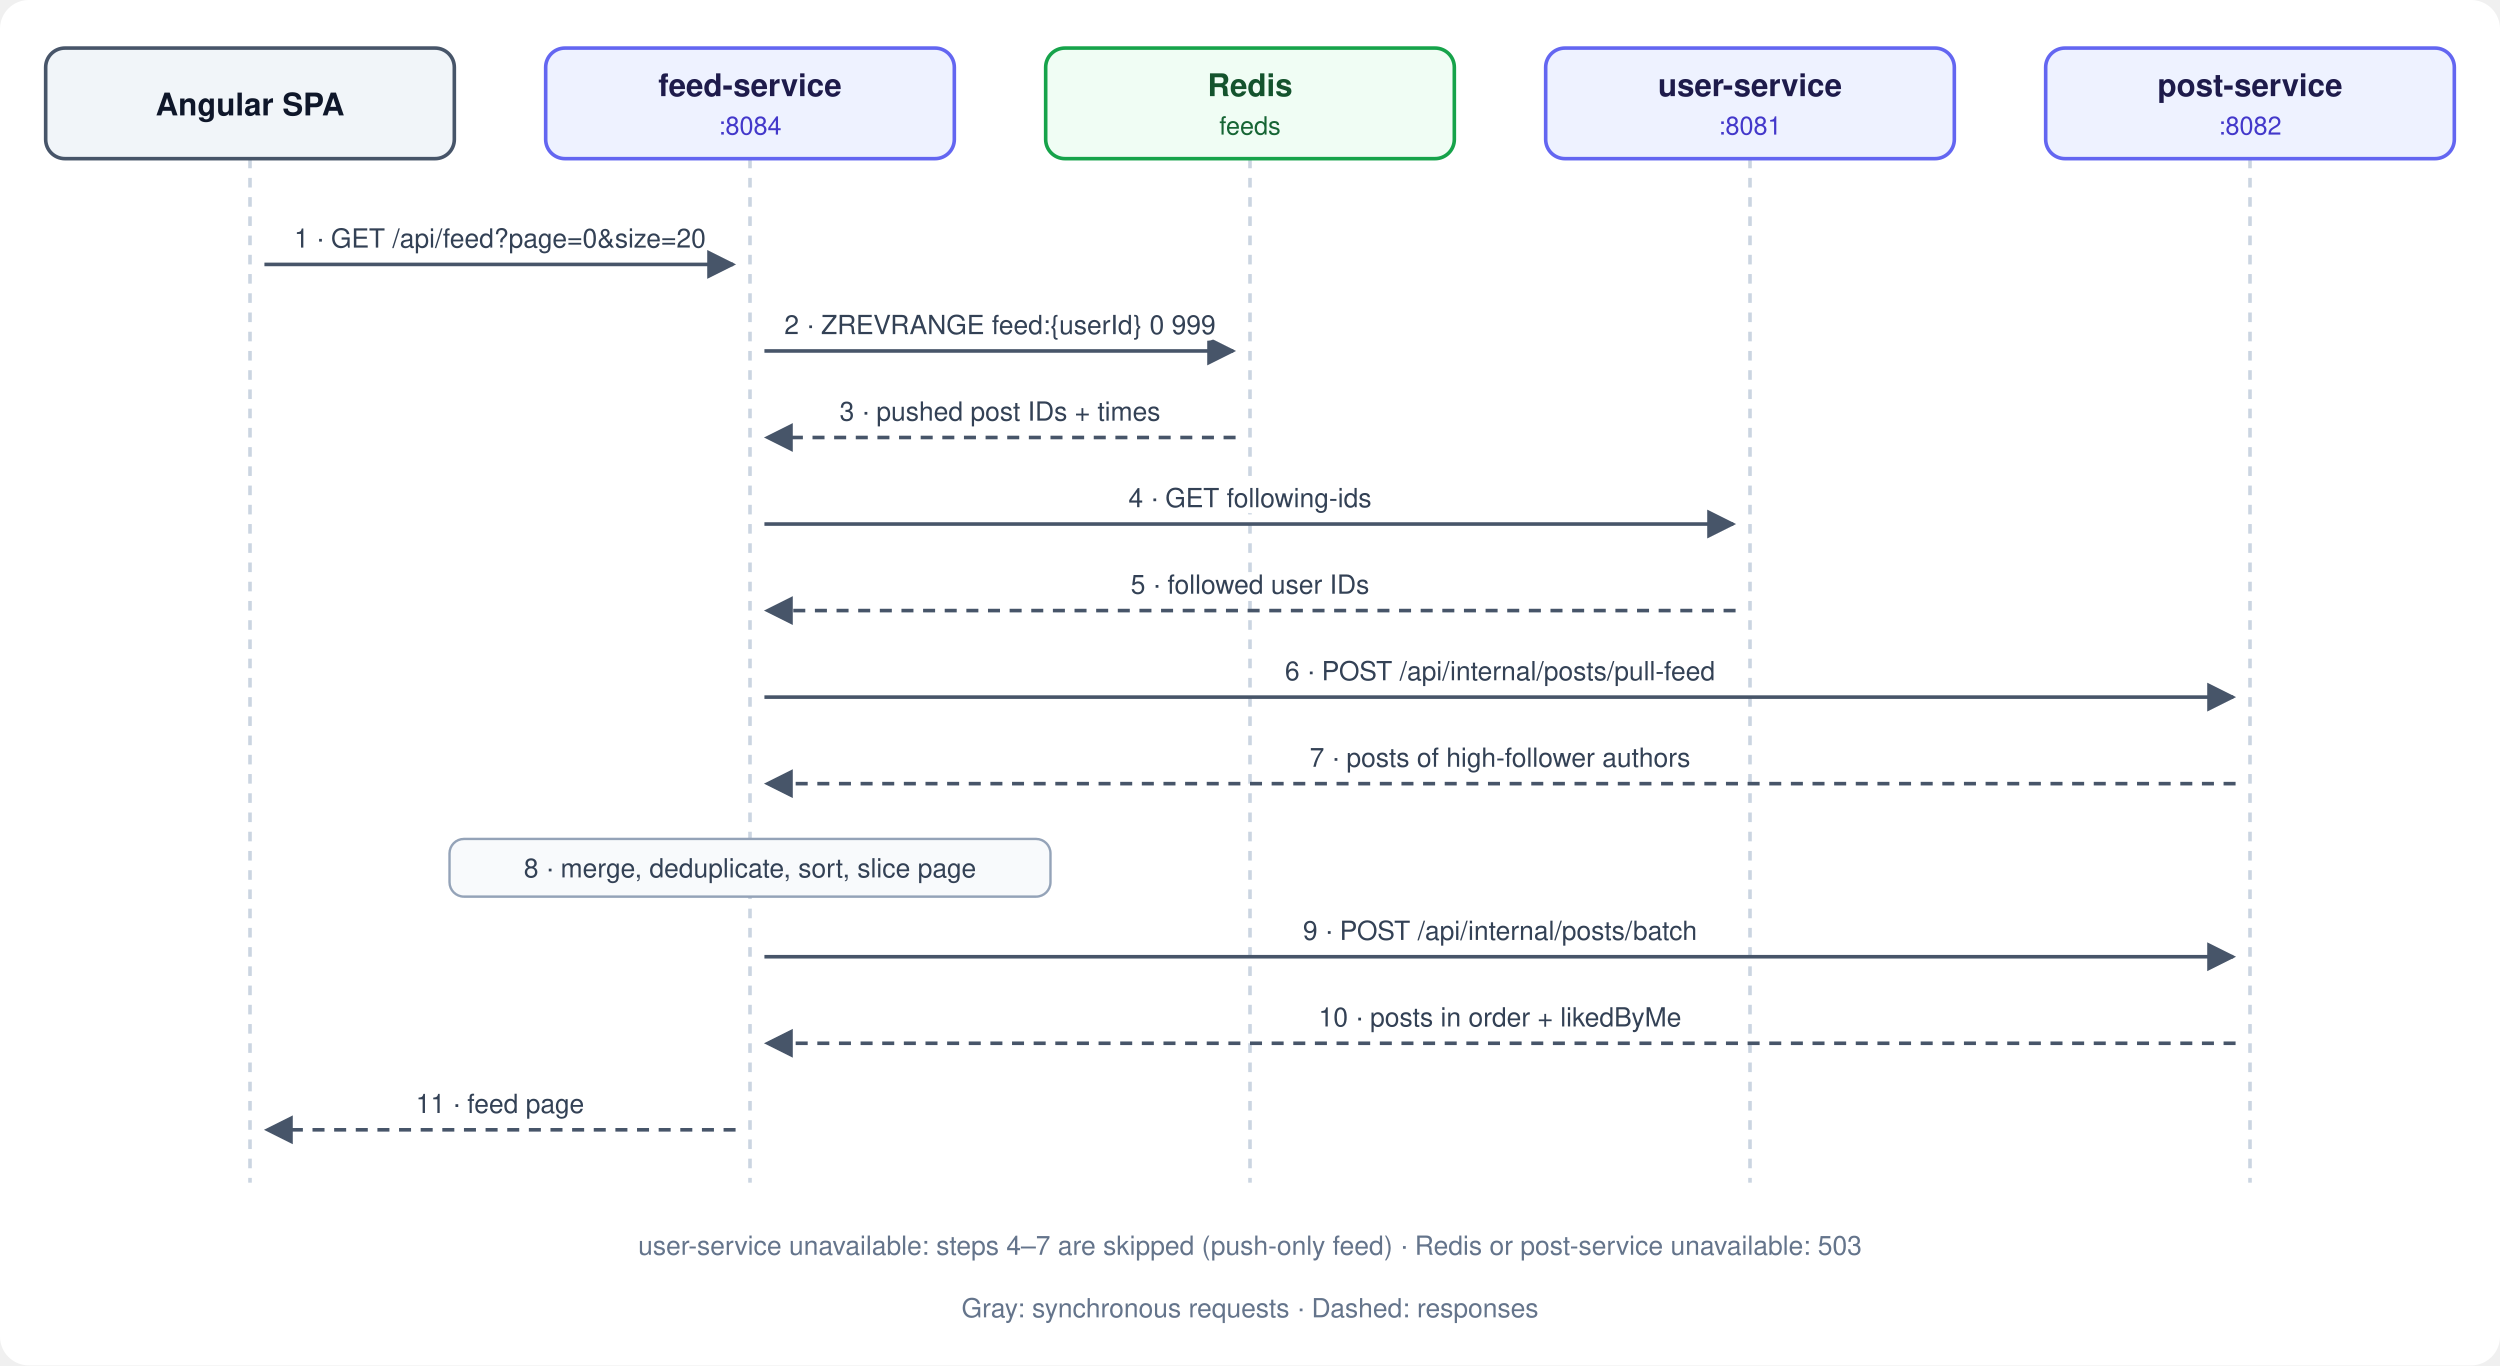
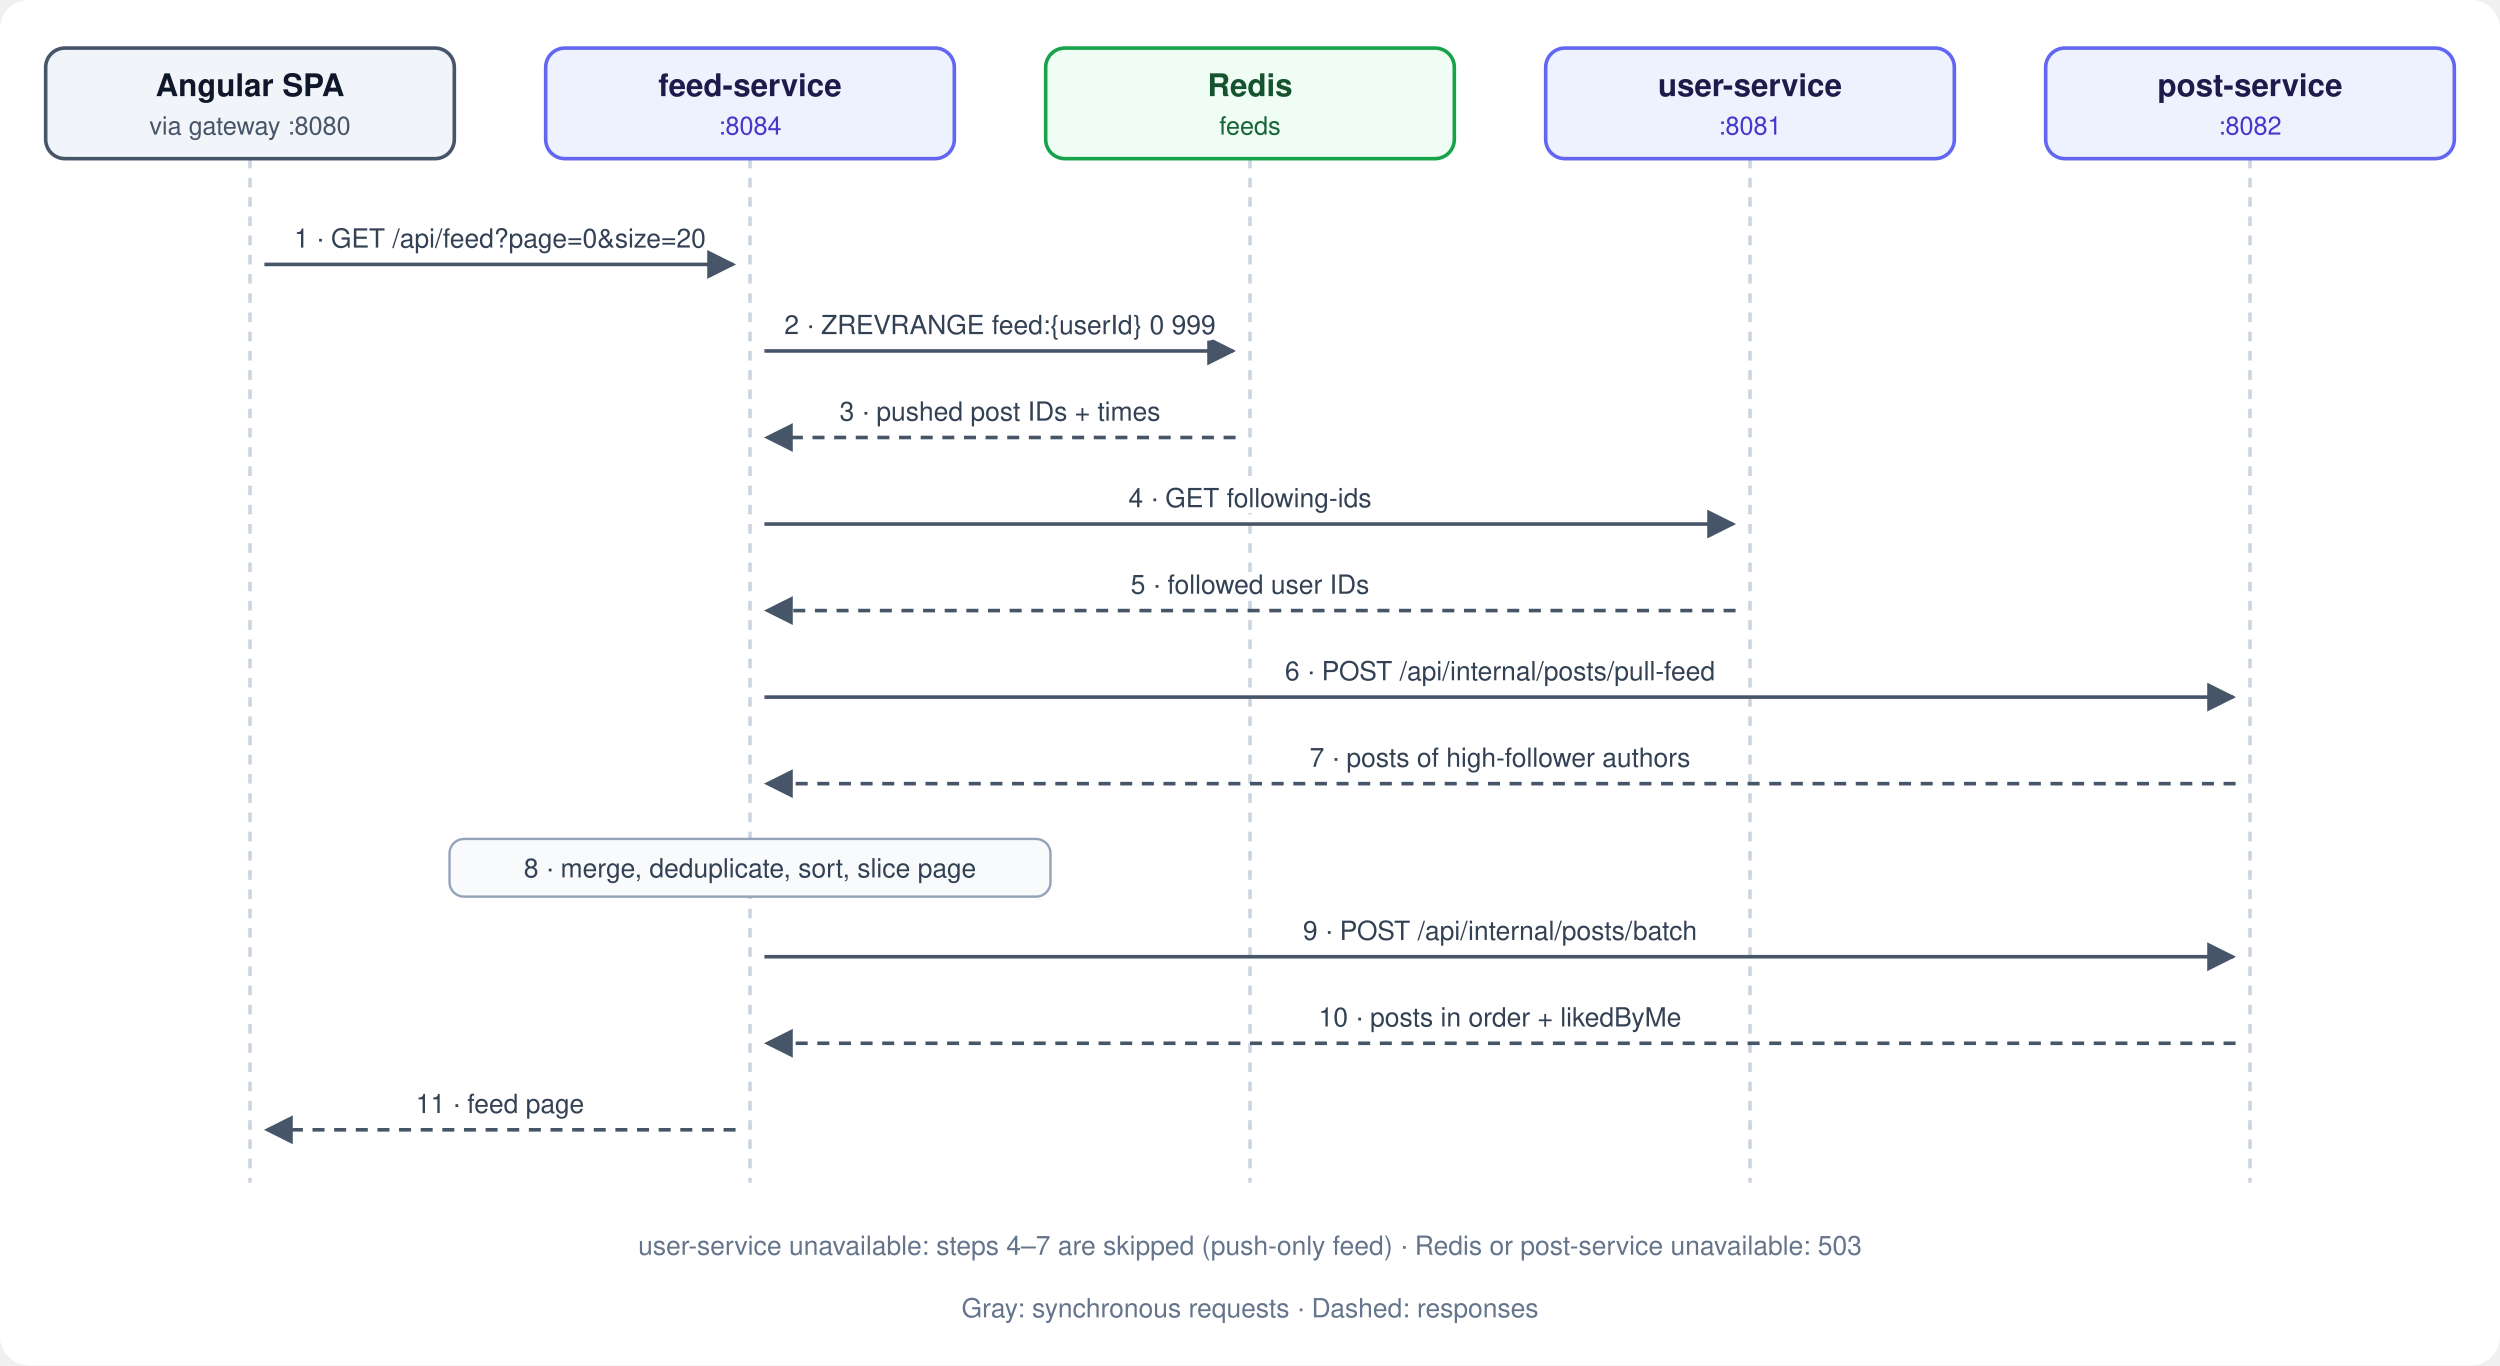
<svg xmlns="http://www.w3.org/2000/svg" viewBox="0 0 1040 568" width="1040" height="568" font-family="-apple-system, Segoe UI, Helvetica, Arial, sans-serif">
  <defs>
    <marker id="arrow-gray" viewBox="0 0 10 10" refX="9" refY="5" markerWidth="8" markerHeight="8" orient="auto-start-reverse">
      <path d="M0,0 L10,5 L0,10 z" fill="#475569" />
    </marker>
    <marker id="arrow-orange" viewBox="0 0 10 10" refX="9" refY="5" markerWidth="8" markerHeight="8" orient="auto-start-reverse">
      <path d="M0,0 L10,5 L0,10 z" fill="#EA580C" />
    </marker>
  </defs>
  <rect x="0" y="0" width="1040" height="568" rx="12" fill="#ffffff" />
  <path d="M104,66 V492" stroke="#CBD5E1" stroke-width="1.5" stroke-dasharray="4 4" fill="none" />
  <rect x="19" y="20" width="170" height="46" rx="8" fill="#F1F5F9" stroke="#475569" stroke-width="1.5" />
-   <text x="104" y="48" font-size="13" font-weight="600" text-anchor="middle" fill="#0F172A">Angular SPA</text>
+   <text x="104" y="40" font-size="13" font-weight="600" text-anchor="middle" fill="#0F172A">Angular SPA</text>
+   <text x="104" y="56" font-size="10.5" text-anchor="middle" fill="#475569">via gateway :8080</text>
  <path d="M312,66 V492" stroke="#CBD5E1" stroke-width="1.5" stroke-dasharray="4 4" fill="none" />
  <rect x="227" y="20" width="170" height="46" rx="8" fill="#EEF2FF" stroke="#6366F1" stroke-width="1.5" />
  <text x="312" y="40" font-size="13" font-weight="600" text-anchor="middle" fill="#1E1B4B">feed-service</text>
  <text x="312" y="56" font-size="10.5" text-anchor="middle" fill="#4338CA">:8084</text>
  <path d="M520,66 V492" stroke="#CBD5E1" stroke-width="1.5" stroke-dasharray="4 4" fill="none" />
  <rect x="435" y="20" width="170" height="46" rx="8" fill="#F0FDF4" stroke="#16A34A" stroke-width="1.5" />
  <text x="520" y="40" font-size="13" font-weight="600" text-anchor="middle" fill="#14532D">Redis</text>
  <text x="520" y="56" font-size="10.5" text-anchor="middle" fill="#166534">feeds</text>
  <path d="M728,66 V492" stroke="#CBD5E1" stroke-width="1.5" stroke-dasharray="4 4" fill="none" />
  <rect x="643" y="20" width="170" height="46" rx="8" fill="#EEF2FF" stroke="#6366F1" stroke-width="1.5" />
  <text x="728" y="40" font-size="13" font-weight="600" text-anchor="middle" fill="#1E1B4B">user-service</text>
  <text x="728" y="56" font-size="10.5" text-anchor="middle" fill="#4338CA">:8081</text>
  <path d="M936,66 V492" stroke="#CBD5E1" stroke-width="1.5" stroke-dasharray="4 4" fill="none" />
  <rect x="851" y="20" width="170" height="46" rx="8" fill="#EEF2FF" stroke="#6366F1" stroke-width="1.5" />
  <text x="936" y="40" font-size="13" font-weight="600" text-anchor="middle" fill="#1E1B4B">post-service</text>
  <text x="936" y="56" font-size="10.5" text-anchor="middle" fill="#4338CA">:8082</text>
  <path d="M110,110 H305" stroke="#475569" stroke-width="1.5" fill="none" marker-end="url(#arrow-gray)" />
  <text x="208" y="103" font-size="11" text-anchor="middle" fill="#334155" stroke="#ffffff" stroke-width="5" stroke-linejoin="round" paint-order="stroke">1 · GET /api/feed?page=0&amp;size=20</text>
  <path d="M318,146 H513" stroke="#475569" stroke-width="1.5" fill="none" marker-end="url(#arrow-gray)" />
  <text x="416" y="139" font-size="11" text-anchor="middle" fill="#334155" stroke="#ffffff" stroke-width="5" stroke-linejoin="round" paint-order="stroke">2 · ZREVRANGE feed:{userId} 0 999</text>
  <path d="M514,182 H319" stroke="#475569" stroke-width="1.5" fill="none" stroke-dasharray="5 4" marker-end="url(#arrow-gray)" />
  <text x="416" y="175" font-size="11" text-anchor="middle" fill="#334155" stroke="#ffffff" stroke-width="5" stroke-linejoin="round" paint-order="stroke">3 · pushed post IDs + times</text>
  <path d="M318,218 H721" stroke="#475569" stroke-width="1.5" fill="none" marker-end="url(#arrow-gray)" />
  <text x="520" y="211" font-size="11" text-anchor="middle" fill="#334155" stroke="#ffffff" stroke-width="5" stroke-linejoin="round" paint-order="stroke">4 · GET following-ids</text>
  <path d="M722,254 H319" stroke="#475569" stroke-width="1.5" fill="none" stroke-dasharray="5 4" marker-end="url(#arrow-gray)" />
  <text x="520" y="247" font-size="11" text-anchor="middle" fill="#334155" stroke="#ffffff" stroke-width="5" stroke-linejoin="round" paint-order="stroke">5 · followed user IDs</text>
  <path d="M318,290 H929" stroke="#475569" stroke-width="1.5" fill="none" marker-end="url(#arrow-gray)" />
  <text x="624" y="283" font-size="11" text-anchor="middle" fill="#334155" stroke="#ffffff" stroke-width="5" stroke-linejoin="round" paint-order="stroke">6 · POST /api/internal/posts/pull-feed</text>
  <path d="M930,326 H319" stroke="#475569" stroke-width="1.5" fill="none" stroke-dasharray="5 4" marker-end="url(#arrow-gray)" />
  <text x="624" y="319" font-size="11" text-anchor="middle" fill="#334155" stroke="#ffffff" stroke-width="5" stroke-linejoin="round" paint-order="stroke">7 · posts of high-follower authors</text>
  <rect x="187" y="349" width="250" height="24" rx="6" fill="#F8FAFC" stroke="#94A3B8" stroke-width="1" />
  <text x="312" y="365" font-size="11" text-anchor="middle" fill="#334155">8 · merge, deduplicate, sort, slice page</text>
  <path d="M318,398 H929" stroke="#475569" stroke-width="1.5" fill="none" marker-end="url(#arrow-gray)" />
  <text x="624" y="391" font-size="11" text-anchor="middle" fill="#334155" stroke="#ffffff" stroke-width="5" stroke-linejoin="round" paint-order="stroke">9 · POST /api/internal/posts/batch</text>
  <path d="M930,434 H319" stroke="#475569" stroke-width="1.5" fill="none" stroke-dasharray="5 4" marker-end="url(#arrow-gray)" />
  <text x="624" y="427" font-size="11" text-anchor="middle" fill="#334155" stroke="#ffffff" stroke-width="5" stroke-linejoin="round" paint-order="stroke">10 · posts in order + likedByMe</text>
  <path d="M306,470 H111" stroke="#475569" stroke-width="1.5" fill="none" stroke-dasharray="5 4" marker-end="url(#arrow-gray)" />
  <text x="208" y="463" font-size="11" text-anchor="middle" fill="#334155" stroke="#ffffff" stroke-width="5" stroke-linejoin="round" paint-order="stroke">11 · feed page</text>
  <text x="520" y="522" font-size="11" text-anchor="middle" fill="#64748B" stroke="#ffffff" stroke-width="5" stroke-linejoin="round" paint-order="stroke">user-service unavailable: steps 4–7 are skipped (push-only feed) · Redis or post-service unavailable: 503</text>
  <text x="520" y="548" font-size="11" text-anchor="middle" fill="#64748B" stroke="#ffffff" stroke-width="5" stroke-linejoin="round" paint-order="stroke">Gray: synchronous requests · Dashed: responses</text>
</svg>
